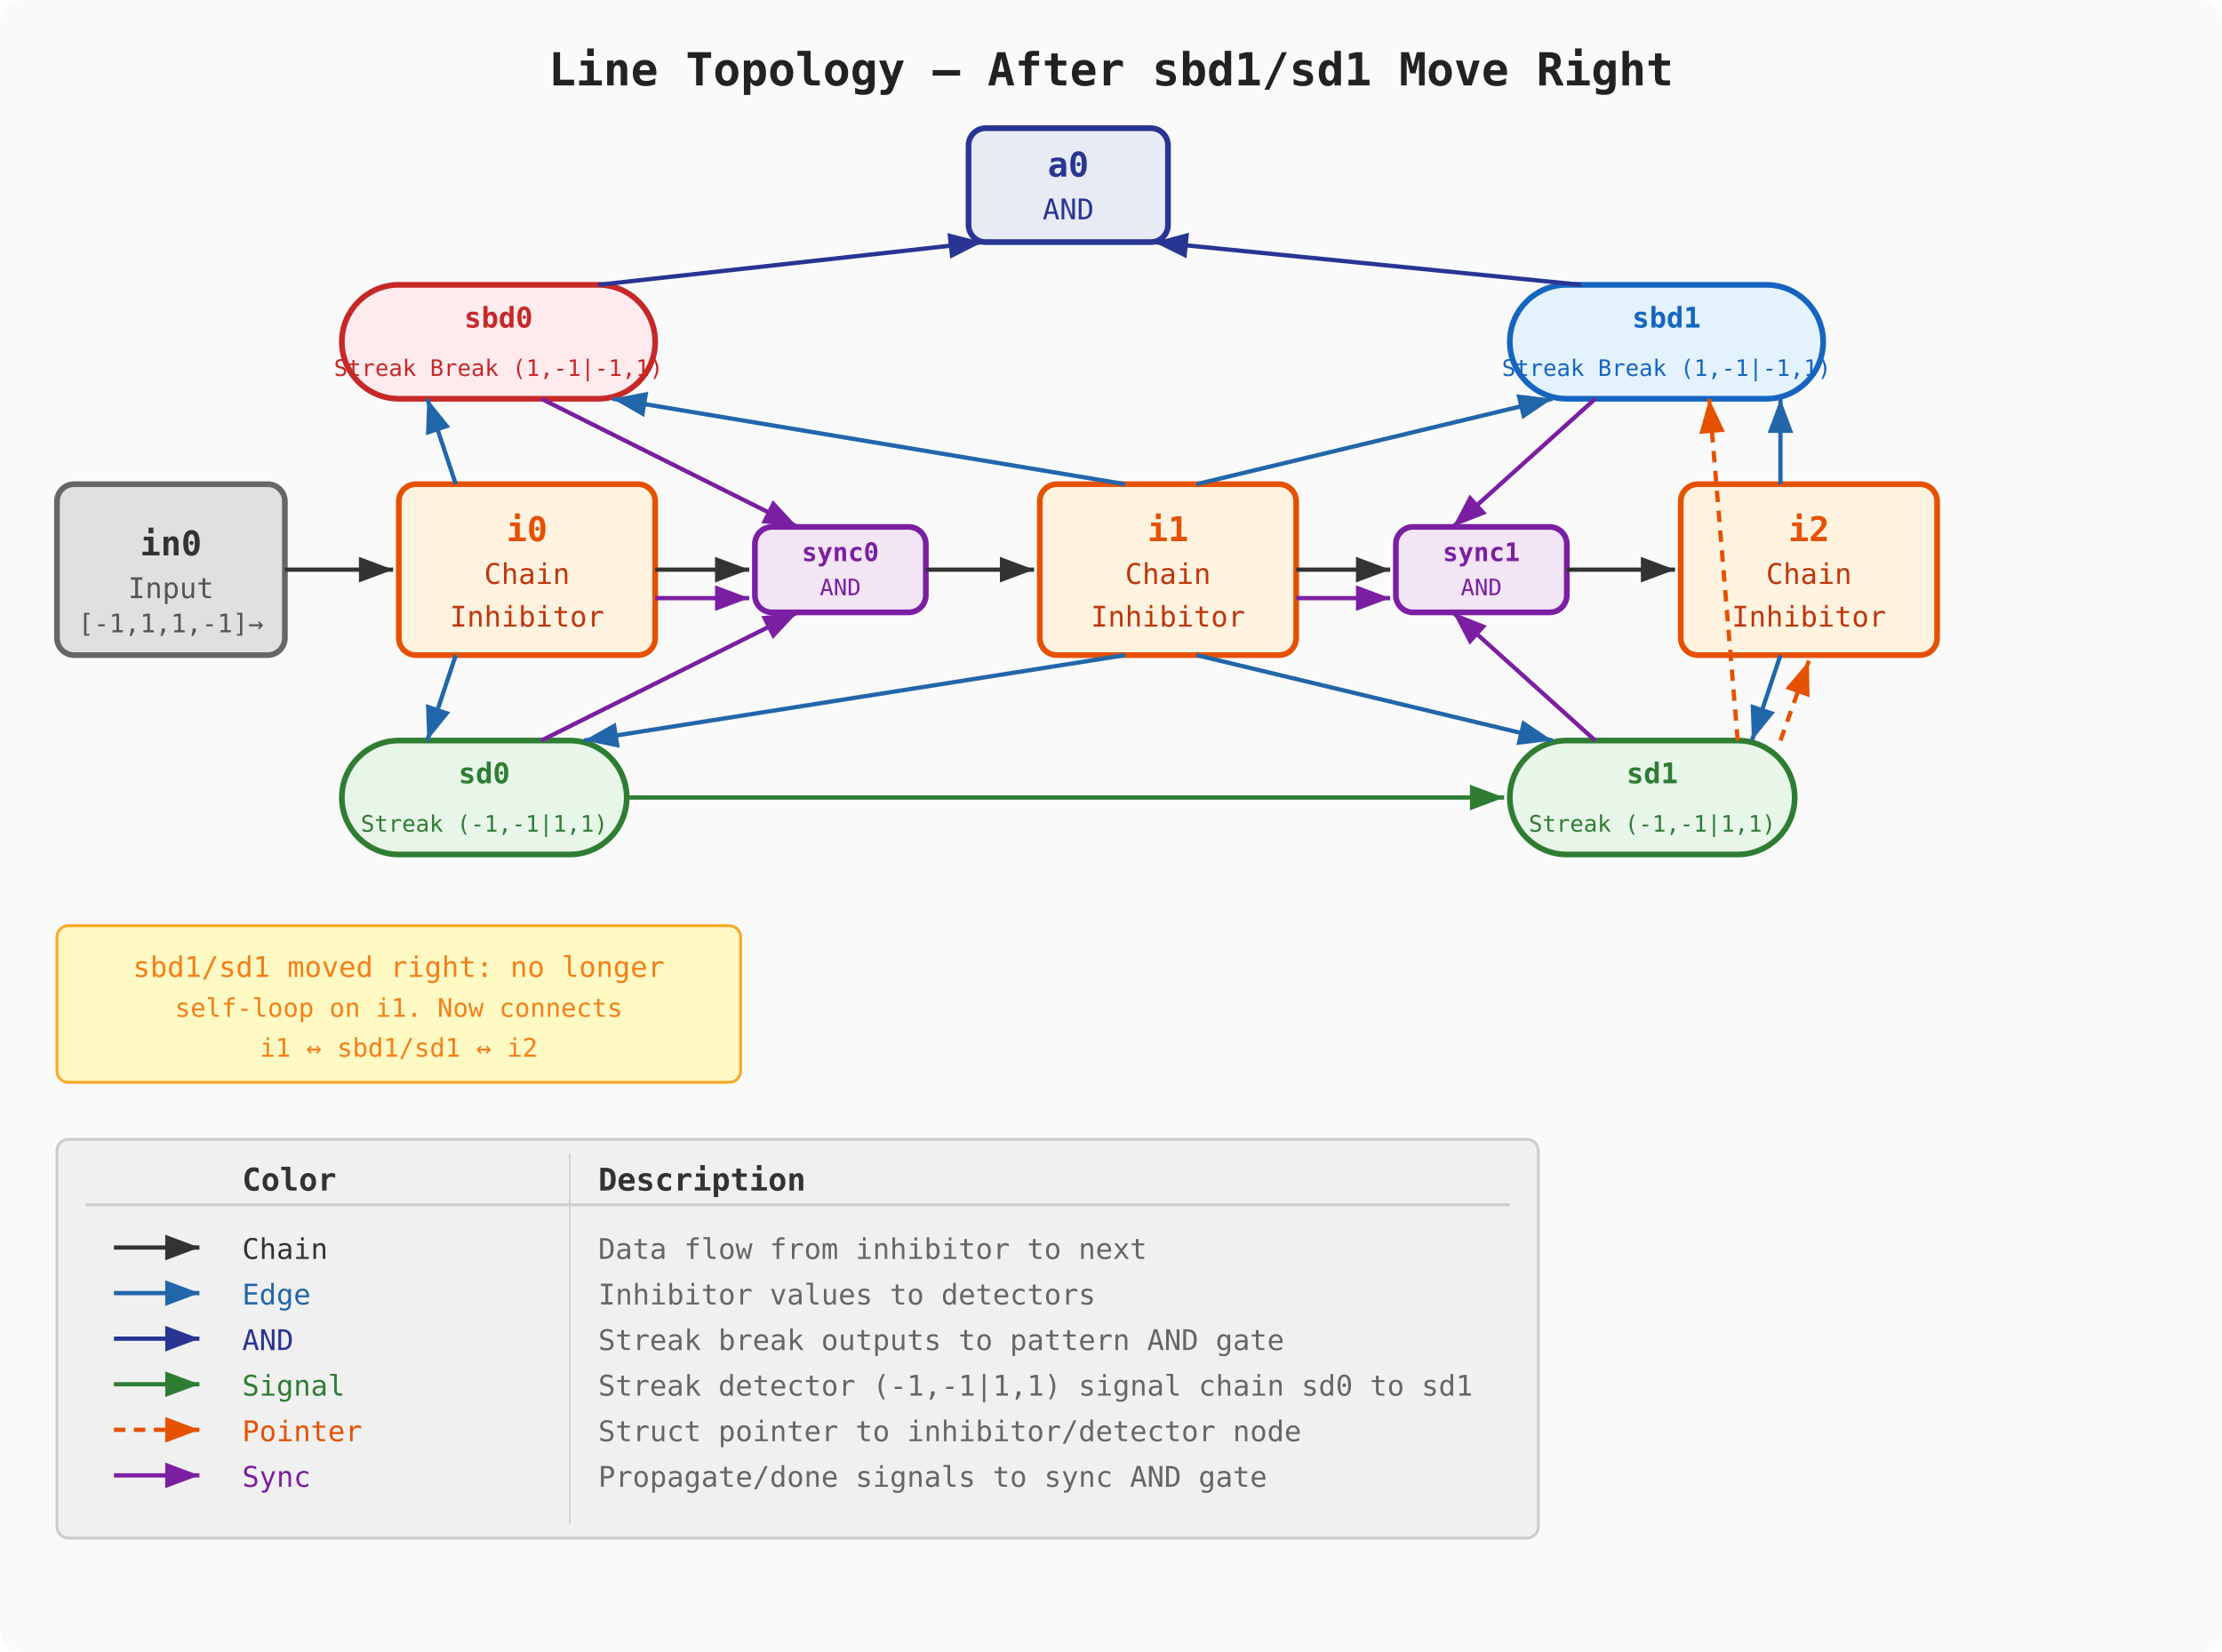
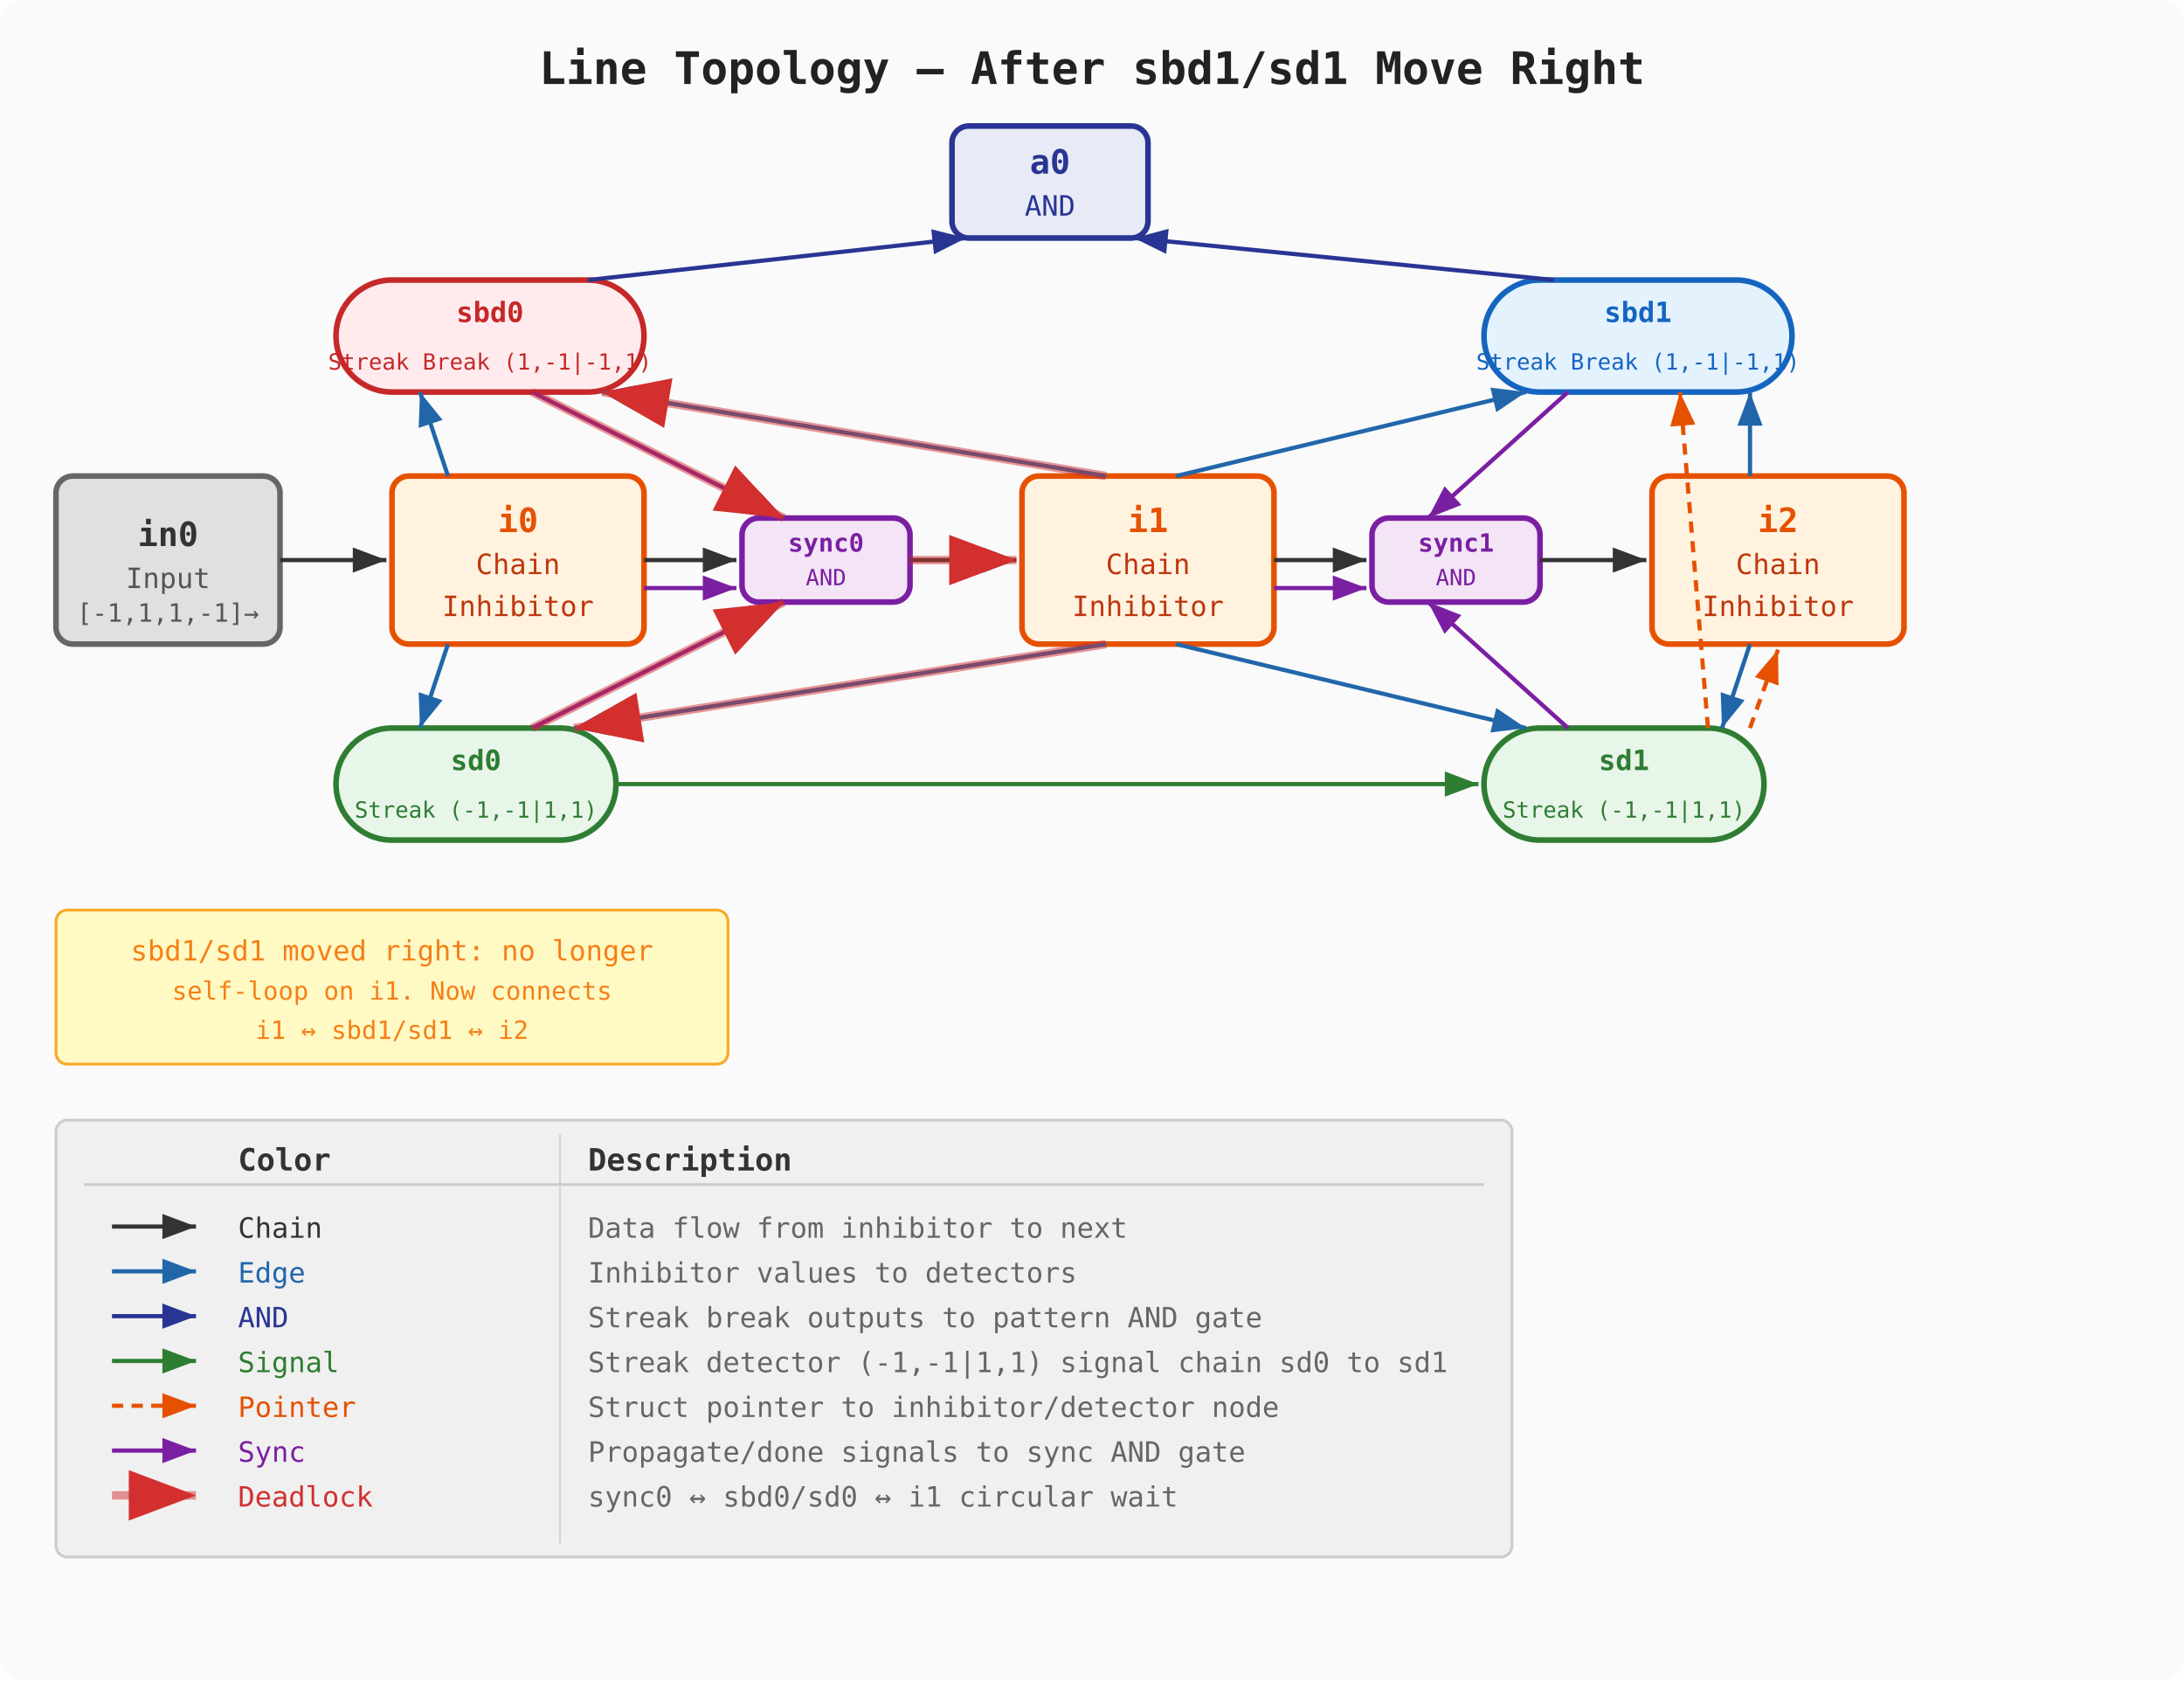
- <svg xmlns="http://www.w3.org/2000/svg" viewBox="0 0 780 580" font-family="monospace" font-size="12">
+ <svg xmlns="http://www.w3.org/2000/svg" viewBox="0 0 780 600" font-family="monospace" font-size="12">
  <defs>
    <marker id="arrow" markerWidth="8" markerHeight="6" refX="8" refY="3" orient="auto">
      <path d="M0,0 L8,3 L0,6" fill="#333" />
    </marker>
    <marker id="arrow-blue" markerWidth="8" markerHeight="6" refX="8" refY="3" orient="auto">
      <path d="M0,0 L8,3 L0,6" fill="#2266aa" />
    </marker>
    <marker id="arrow-indigo" markerWidth="8" markerHeight="6" refX="8" refY="3" orient="auto">
      <path d="M0,0 L8,3 L0,6" fill="#283593" />
    </marker>
    <marker id="arrow-green" markerWidth="8" markerHeight="6" refX="8" refY="3" orient="auto">
      <path d="M0,0 L8,3 L0,6" fill="#2e7d32" />
    </marker>
    <marker id="arrow-orange" markerWidth="8" markerHeight="6" refX="8" refY="3" orient="auto">
      <path d="M0,0 L8,3 L0,6" fill="#e65100" />
    </marker>
    <marker id="arrow-magenta" markerWidth="8" markerHeight="6" refX="8" refY="3" orient="auto">
      <path d="M0,0 L8,3 L0,6" fill="#7b1fa2" />
    </marker>
+     <marker id="arrow-red" markerWidth="8" markerHeight="6" refX="8" refY="3" orient="auto">
+       <path d="M0,0 L8,3 L0,6" fill="#d32f2f" />
+     </marker>
  </defs>
-   <rect width="780" height="580" fill="#fafafa" rx="8" />
+   <rect width="780" height="600" fill="#fafafa" rx="8" />
  <text x="390" y="30" text-anchor="middle" font-size="16" font-weight="bold" fill="#222">Line Topology — After sbd1/sd1 Move Right</text>
  <rect x="340" y="45" width="70" height="40" fill="#e8eaf6" stroke="#283593" rx="6" stroke-width="2" />
  <text x="375" y="62" text-anchor="middle" font-weight="bold" fill="#283593">a0</text>
  <text x="375" y="77" text-anchor="middle" font-size="10" fill="#283593">AND</text>
  <rect x="120" y="100" width="110" height="40" fill="#ffebee" stroke="#c62828" rx="20" stroke-width="2" />
  <text x="175" y="115" text-anchor="middle" font-weight="bold" font-size="10" fill="#c62828">sbd0</text>
  <text x="175" y="132" text-anchor="middle" font-size="8" fill="#c62828">Streak Break (1,-1|-1,1)</text>
  <rect x="530" y="100" width="110" height="40" fill="#e3f2fd" stroke="#1565c0" rx="20" stroke-width="2" />
  <text x="585" y="115" text-anchor="middle" font-weight="bold" font-size="10" fill="#1565c0">sbd1</text>
  <text x="585" y="132" text-anchor="middle" font-size="8" fill="#1565c0">Streak Break (1,-1|-1,1)</text>
  <rect x="20" y="170" width="80" height="60" fill="#e0e0e0" stroke="#666" rx="6" stroke-width="2" />
  <text x="60" y="195" text-anchor="middle" font-weight="bold" fill="#333">in0</text>
  <text x="60" y="210" text-anchor="middle" font-size="10" fill="#555">Input</text>
  <text x="60" y="222" text-anchor="middle" font-size="9" fill="#555">[-1,1,1,-1]→</text>
  <rect x="140" y="170" width="90" height="60" fill="#fff3e0" stroke="#e65100" rx="6" stroke-width="2" />
  <text x="185" y="190" text-anchor="middle" font-weight="bold" fill="#e65100">i0</text>
  <text x="185" y="205" text-anchor="middle" font-size="10" fill="#bf360c">Chain</text>
  <text x="185" y="220" text-anchor="middle" font-size="10" fill="#bf360c">Inhibitor</text>
  <rect x="265" y="185" width="60" height="30" fill="#f3e5f5" stroke="#7b1fa2" rx="6" stroke-width="2" />
  <text x="295" y="197" text-anchor="middle" font-weight="bold" font-size="9" fill="#7b1fa2">sync0</text>
  <text x="295" y="209" text-anchor="middle" font-size="8" fill="#7b1fa2">AND</text>
  <rect x="365" y="170" width="90" height="60" fill="#fff3e0" stroke="#e65100" rx="6" stroke-width="2" />
  <text x="410" y="190" text-anchor="middle" font-weight="bold" fill="#e65100">i1</text>
  <text x="410" y="205" text-anchor="middle" font-size="10" fill="#bf360c">Chain</text>
  <text x="410" y="220" text-anchor="middle" font-size="10" fill="#bf360c">Inhibitor</text>
  <rect x="490" y="185" width="60" height="30" fill="#f3e5f5" stroke="#7b1fa2" rx="6" stroke-width="2" />
  <text x="520" y="197" text-anchor="middle" font-weight="bold" font-size="9" fill="#7b1fa2">sync1</text>
  <text x="520" y="209" text-anchor="middle" font-size="8" fill="#7b1fa2">AND</text>
  <rect x="590" y="170" width="90" height="60" fill="#fff3e0" stroke="#e65100" rx="6" stroke-width="2" />
  <text x="635" y="190" text-anchor="middle" font-weight="bold" fill="#e65100">i2</text>
  <text x="635" y="205" text-anchor="middle" font-size="10" fill="#bf360c">Chain</text>
  <text x="635" y="220" text-anchor="middle" font-size="10" fill="#bf360c">Inhibitor</text>
  <rect x="120" y="260" width="100" height="40" fill="#e8f5e9" stroke="#2e7d32" rx="20" stroke-width="2" />
  <text x="170" y="275" text-anchor="middle" font-weight="bold" font-size="10" fill="#2e7d32">sd0</text>
  <text x="170" y="292" text-anchor="middle" font-size="8" fill="#2e7d32">Streak (-1,-1|1,1)</text>
  <rect x="530" y="260" width="100" height="40" fill="#e8f5e9" stroke="#2e7d32" rx="20" stroke-width="2" />
  <text x="580" y="275" text-anchor="middle" font-weight="bold" font-size="10" fill="#2e7d32">sd1</text>
  <text x="580" y="292" text-anchor="middle" font-size="8" fill="#2e7d32">Streak (-1,-1|1,1)</text>
  <line x1="100" y1="200" x2="138" y2="200" stroke="#333" stroke-width="1.5" marker-end="url(#arrow)" />
  <line x1="230" y1="200" x2="263" y2="200" stroke="#333" stroke-width="1.5" marker-end="url(#arrow)" />
  <line x1="230" y1="210" x2="263" y2="210" stroke="#7b1fa2" stroke-width="1.5" marker-end="url(#arrow-magenta)" />
  <line x1="325" y1="200" x2="363" y2="200" stroke="#333" stroke-width="1.5" marker-end="url(#arrow)" />
  <line x1="190" y1="140" x2="280" y2="185" stroke="#7b1fa2" stroke-width="1.5" marker-end="url(#arrow-magenta)" />
  <line x1="190" y1="260" x2="280" y2="215" stroke="#7b1fa2" stroke-width="1.5" marker-end="url(#arrow-magenta)" />
  <line x1="455" y1="200" x2="488" y2="200" stroke="#333" stroke-width="1.5" marker-end="url(#arrow)" />
  <line x1="455" y1="210" x2="488" y2="210" stroke="#7b1fa2" stroke-width="1.5" marker-end="url(#arrow-magenta)" />
  <line x1="550" y1="200" x2="588" y2="200" stroke="#333" stroke-width="1.5" marker-end="url(#arrow)" />
  <line x1="560" y1="140" x2="510" y2="185" stroke="#7b1fa2" stroke-width="1.5" marker-end="url(#arrow-magenta)" />
  <line x1="560" y1="260" x2="510" y2="215" stroke="#7b1fa2" stroke-width="1.5" marker-end="url(#arrow-magenta)" />
  <line x1="160" y1="170" x2="150" y2="140" stroke="#2266aa" stroke-width="1.5" marker-end="url(#arrow-blue)" />
  <line x1="395" y1="170" x2="215" y2="140" stroke="#2266aa" stroke-width="1.5" marker-end="url(#arrow-blue)" />
  <line x1="160" y1="230" x2="150" y2="260" stroke="#2266aa" stroke-width="1.5" marker-end="url(#arrow-blue)" />
  <line x1="395" y1="230" x2="205" y2="260" stroke="#2266aa" stroke-width="1.5" marker-end="url(#arrow-blue)" />
  <line x1="420" y1="170" x2="545" y2="140" stroke="#2266aa" stroke-width="1.5" marker-end="url(#arrow-blue)" />
  <line x1="625" y1="170" x2="625" y2="140" stroke="#2266aa" stroke-width="1.5" marker-end="url(#arrow-blue)" />
  <line x1="420" y1="230" x2="545" y2="260" stroke="#2266aa" stroke-width="1.5" marker-end="url(#arrow-blue)" />
  <line x1="625" y1="230" x2="615" y2="260" stroke="#2266aa" stroke-width="1.5" marker-end="url(#arrow-blue)" />
  <line x1="210" y1="100" x2="345" y2="85" stroke="#283593" stroke-width="1.5" marker-end="url(#arrow-indigo)" />
  <line x1="555" y1="100" x2="405" y2="85" stroke="#283593" stroke-width="1.5" marker-end="url(#arrow-indigo)" />
  <line x1="220" y1="280" x2="528" y2="280" stroke="#2e7d32" stroke-width="1.5" marker-end="url(#arrow-green)" />
  <line x1="625" y1="260" x2="635" y2="232" stroke="#e65100" stroke-width="1.5" stroke-dasharray="4,3" marker-end="url(#arrow-orange)" />
  <line x1="610" y1="260" x2="600" y2="140" stroke="#e65100" stroke-width="1.5" stroke-dasharray="4,3" marker-end="url(#arrow-orange)" />
+   <line x1="325" y1="200" x2="363" y2="200" stroke="#d32f2f" stroke-width="3" stroke-opacity="0.5" marker-end="url(#arrow-red)" />
+   <line x1="395" y1="170" x2="215" y2="140" stroke="#d32f2f" stroke-width="3" stroke-opacity="0.5" marker-end="url(#arrow-red)" />
+   <line x1="395" y1="230" x2="205" y2="260" stroke="#d32f2f" stroke-width="3" stroke-opacity="0.5" marker-end="url(#arrow-red)" />
+   <line x1="190" y1="140" x2="280" y2="185" stroke="#d32f2f" stroke-width="3" stroke-opacity="0.5" marker-end="url(#arrow-red)" />
+   <line x1="190" y1="260" x2="280" y2="215" stroke="#d32f2f" stroke-width="3" stroke-opacity="0.5" marker-end="url(#arrow-red)" />
  <rect x="20" y="325" width="240" height="55" fill="#fff9c4" stroke="#f9a825" rx="4" />
  <text x="140" y="343" text-anchor="middle" font-size="10" fill="#f57f17">sbd1/sd1 moved right: no longer</text>
  <text x="140" y="357" text-anchor="middle" font-size="9" fill="#f57f17">self-loop on i1. Now connects</text>
  <text x="140" y="371" text-anchor="middle" font-size="9" fill="#f57f17">i1 ↔ sbd1/sd1 ↔ i2</text>
-   <rect x="20" y="400" width="520" height="140" fill="#f0f0f0" rx="4" stroke="#ccc" />
+   <rect x="20" y="400" width="520" height="156" fill="#f0f0f0" rx="4" stroke="#ccc" />
  <text x="85" y="418" text-anchor="start" font-weight="bold" fill="#333" font-size="11">Color</text>
  <text x="210" y="418" text-anchor="start" font-weight="bold" fill="#333" font-size="11">Description</text>
  <line x1="30" y1="423" x2="530" y2="423" stroke="#ccc" stroke-width="1" />
-   <line x1="200" y1="405" x2="200" y2="535" stroke="#ccc" stroke-width="0.5" />
+   <line x1="200" y1="405" x2="200" y2="551" stroke="#ccc" stroke-width="0.5" />
  <line x1="40" y1="438" x2="70" y2="438" stroke="#333" stroke-width="1.5" marker-end="url(#arrow)" />
  <text x="85" y="442" text-anchor="start" fill="#333" font-size="10">Chain</text>
  <text x="210" y="442" text-anchor="start" fill="#666" font-size="10">Data flow from inhibitor to next</text>
  <line x1="40" y1="454" x2="70" y2="454" stroke="#2266aa" stroke-width="1.5" marker-end="url(#arrow-blue)" />
  <text x="85" y="458" text-anchor="start" fill="#2266aa" font-size="10">Edge</text>
  <text x="210" y="458" text-anchor="start" fill="#666" font-size="10">Inhibitor values to detectors</text>
  <line x1="40" y1="470" x2="70" y2="470" stroke="#283593" stroke-width="1.5" marker-end="url(#arrow-indigo)" />
  <text x="85" y="474" text-anchor="start" fill="#283593" font-size="10">AND</text>
  <text x="210" y="474" text-anchor="start" fill="#666" font-size="10">Streak break outputs to pattern AND gate</text>
  <line x1="40" y1="486" x2="70" y2="486" stroke="#2e7d32" stroke-width="1.5" marker-end="url(#arrow-green)" />
  <text x="85" y="490" text-anchor="start" fill="#2e7d32" font-size="10">Signal</text>
  <text x="210" y="490" text-anchor="start" fill="#666" font-size="10">Streak detector (-1,-1|1,1) signal chain sd0 to sd1</text>
  <line x1="40" y1="502" x2="70" y2="502" stroke="#e65100" stroke-width="1.5" stroke-dasharray="4,3" marker-end="url(#arrow-orange)" />
  <text x="85" y="506" text-anchor="start" fill="#e65100" font-size="10">Pointer</text>
  <text x="210" y="506" text-anchor="start" fill="#666" font-size="10">Struct pointer to inhibitor/detector node</text>
  <line x1="40" y1="518" x2="70" y2="518" stroke="#7b1fa2" stroke-width="1.5" marker-end="url(#arrow-magenta)" />
  <text x="85" y="522" text-anchor="start" fill="#7b1fa2" font-size="10">Sync</text>
  <text x="210" y="522" text-anchor="start" fill="#666" font-size="10">Propagate/done signals to sync AND gate</text>
+   <line x1="40" y1="534" x2="70" y2="534" stroke="#d32f2f" stroke-width="3" stroke-opacity="0.5" marker-end="url(#arrow-red)" />
+   <text x="85" y="538" text-anchor="start" fill="#d32f2f" font-size="10">Deadlock</text>
+   <text x="210" y="538" text-anchor="start" fill="#666" font-size="10">sync0 ↔ sbd0/sd0 ↔ i1 circular wait</text>
</svg>
